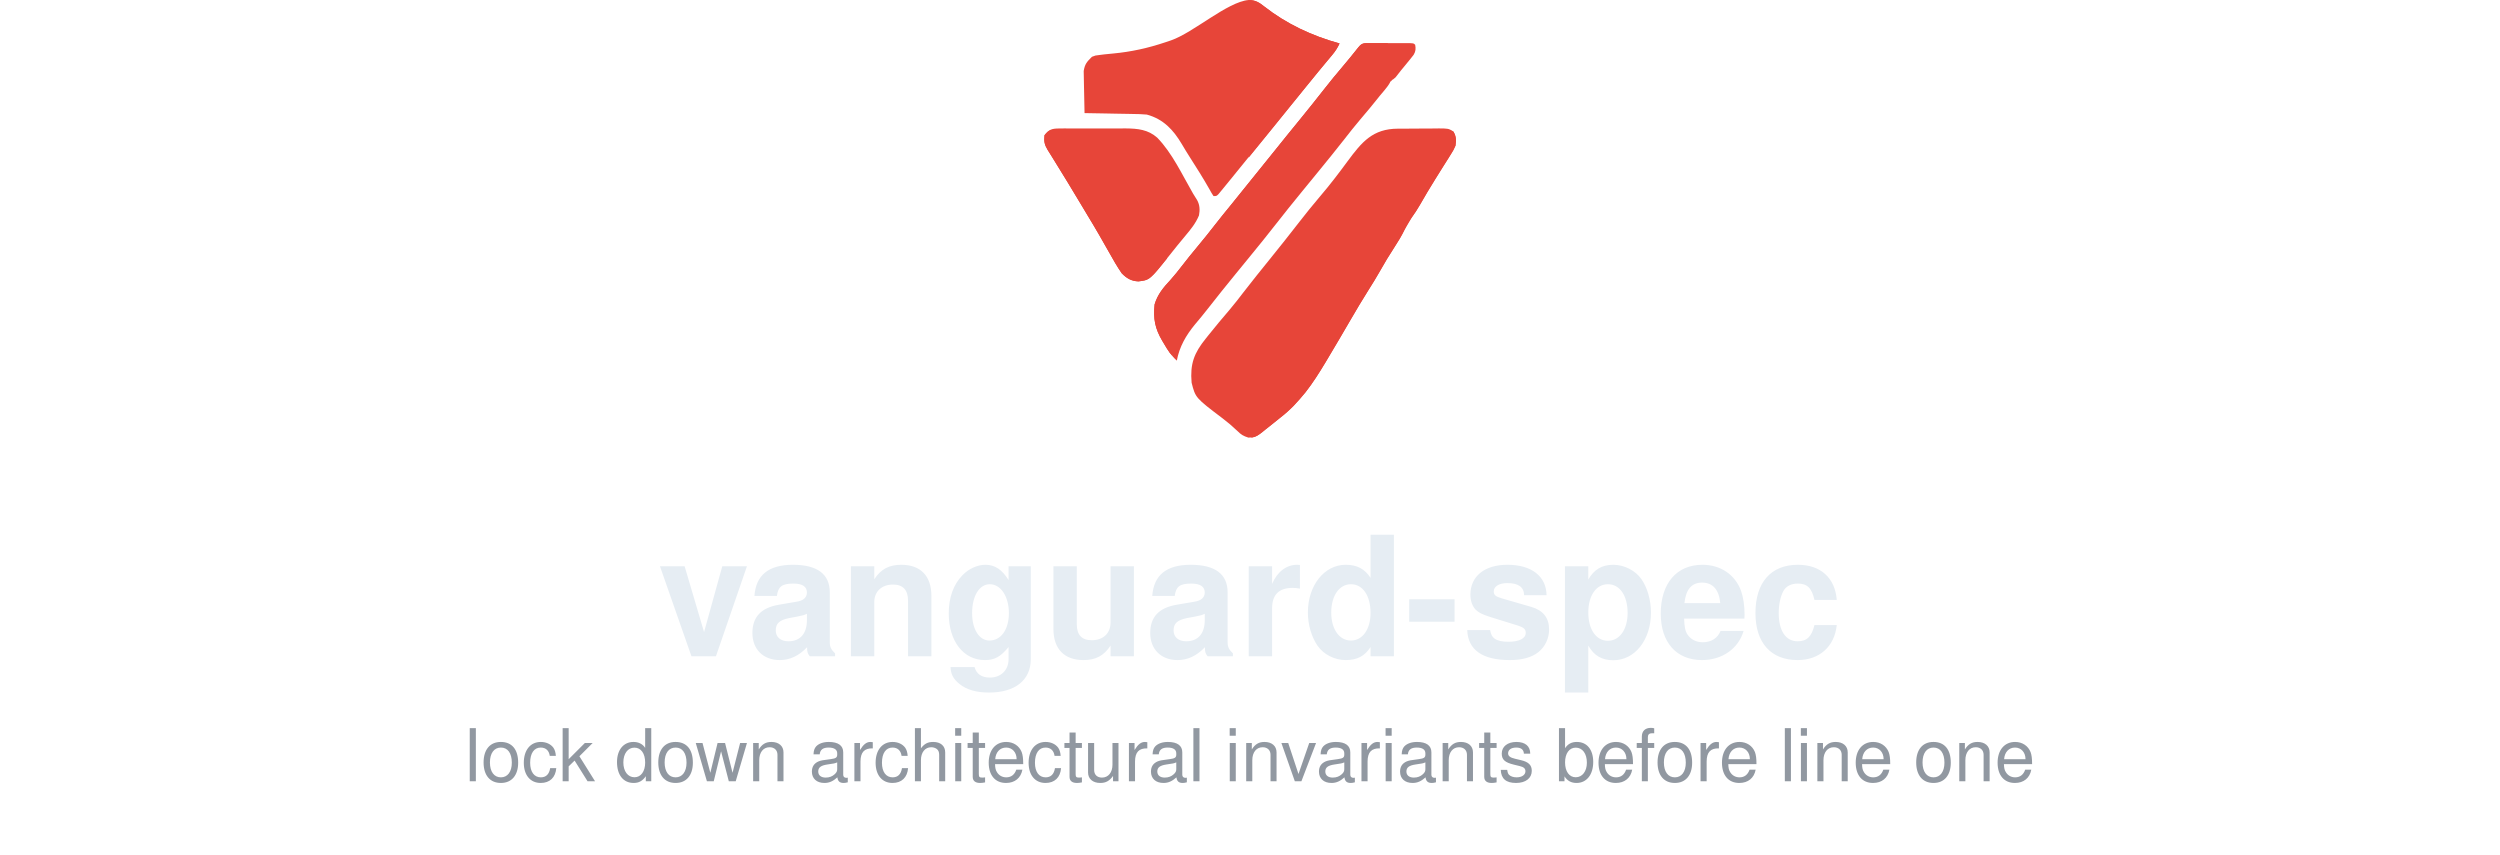
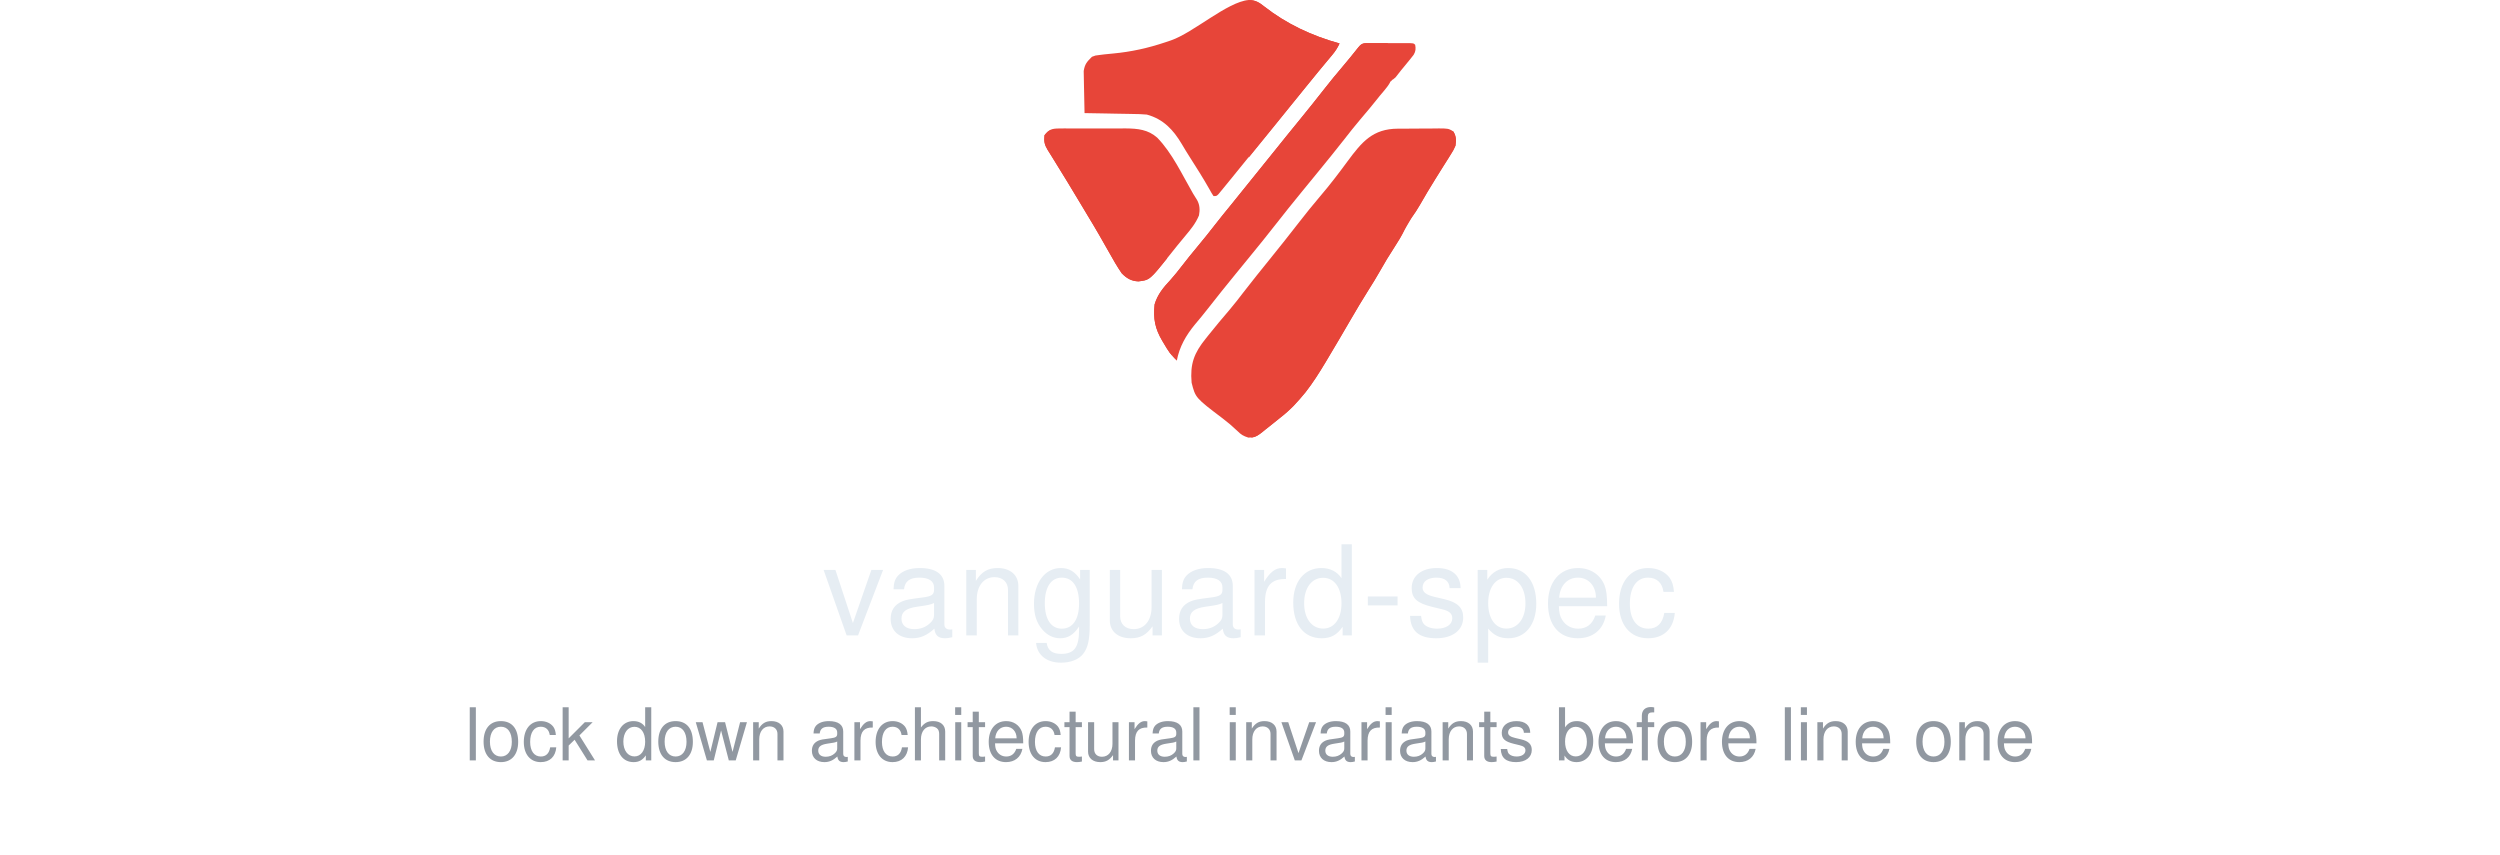
<svg xmlns="http://www.w3.org/2000/svg" width="480" height="164" viewBox="0 0 480 164" role="img" aria-label="vanguard-spec — lock down architectural invariants before line one">
  <g transform="translate(200.5 0) scale(0.089)">
    <g transform="translate(-3406 -638)">
      <path d="M4169.03 915.589C4172.16 915.557 4175.29 915.557 4178.56 915.525 4185.18 915.493 4191.8 915.493 4198.42 915.493 4208.56 915.461 4218.7 915.333 4228.87 915.237 4235.3 915.205 4241.76 915.205 4248.19 915.205 4252.73 915.109 4252.73 915.109 4257.36 915.045 4277.93 915.205 4277.93 915.205 4288.77 921.761 4294.94 932.604 4294.72 939.512 4293.15 951.857 4288.68 961.74 4288.68 961.74 4282.38 971.719 4281.26 973.51 4280.14 975.332 4278.99 977.187 4275.34 983.04 4271.66 988.829 4267.95 994.618 4265.46 998.648 4262.93 1002.65 4260.44 1006.68 4256.69 1012.69 4252.95 1018.7 4249.21 1024.68 4237.98 1042.56 4227.3 1060.69 4216.81 1079.02 4211.08 1088.87 4205.1 1098.27 4198.39 1107.49 4192.47 1115.61 4187.77 1123.54 4183.61 1132.75 4177.02 1146.41 4169.31 1159.07 4161.03 1171.74 4150.12 1188.34 4140.02 1205.19 4130.29 1222.53 4122.46 1236.38 4114.17 1249.84 4105.63 1263.27 4092.3 1284.38 4079.6 1305.84 4067.06 1327.43 4051.04 1355.06 4034.89 1382.6 4018.48 1410.01 4016.59 1413.18 4014.71 1416.37 4012.72 1419.67 3985.06 1465.88 3957.68 1506.18 3914.73 1539.32 3908.58 1544.15 3902.54 1549.07 3896.49 1554 3891.99 1557.58 3887.48 1561.13 3882.97 1564.71 3880.86 1566.47 3878.74 1568.2 3876.54 1569.99 3865.57 1578.5 3860.51 1581.89 3846.25 1582.05 3835.53 1578.62 3830.64 1575.81 3822.81 1567.91 3812.44 1557.99 3801.89 1549.01 3790.47 1540.37 3732.13 1496.14 3732.13 1496.14 3723.85 1463.58 3720.27 1423.22 3729.19 1399.55 3754.23 1368.62 3756.22 1366.13 3758.2 1363.6 3760.25 1361.04 3775.05 1342.46 3790.34 1324.26 3805.79 1306.23 3816.22 1293.94 3826 1281.25 3835.79 1268.49 3854.21 1244.82 3872.8 1221.34 3891.76 1198.12 3913.7 1171.19 3935.16 1143.88 3956.5 1116.47 3970.89 1097.99 3985.47 1079.79 4000.7 1061.97 4021.68 1037.47 4041.22 1011.89 4060.31 985.887 4091.11 944.245 4114.62 915.717 4169.03 915.589Z" fill="#E74539" fill-rule="evenodd" />
      <path d="M3846.94 638.016C3861.05 638.303 3869.14 643.099 3879.92 651.795 3928.86 689.936 3983.43 715.256 4043.06 731.721 4038.83 740.833 4034.13 748.186 4027.7 755.859 4025.91 758.001 4024.15 760.143 4022.3 762.349 4019.42 765.801 4019.42 765.801 4016.47 769.286 4012.38 774.21 4008.32 779.101 4004.22 784.024 4002.18 786.486 4000.1 788.98 3997.95 791.537 3988.87 802.503 3979.88 813.565 3970.89 824.659 3968.33 827.792 3968.33 827.792 3965.74 830.989 3962.32 835.209 3958.87 839.461 3955.44 843.681 3946.81 854.327 3938.17 864.973 3929.5 875.588 3918.95 888.568 3908.42 901.548 3897.87 914.528 3880.63 935.756 3863.35 956.984 3845.98 978.149 3839.97 985.502 3833.99 992.855 3828.01 1000.24 3826.18 1002.48 3824.36 1004.75 3822.47 1007.05 3818.89 1011.46 3815.34 1015.87 3811.76 1020.29 3806.8 1026.42 3801.78 1032.53 3796.76 1038.64 3795.03 1040.81 3793.27 1042.95 3791.45 1045.16 3789.75 1047.2 3788.05 1049.28 3786.3 1051.39 3784.79 1053.25 3783.26 1055.1 3781.69 1056.99 3777.56 1061.02 3777.56 1061.02 3771.17 1061.02 3767.01 1054.78 3767.01 1054.78 3761.99 1045.64 3748.71 1022.27 3734.41 999.601 3719.92 976.966 3714.04 967.726 3708.28 958.423 3702.78 948.96 3684.45 918.044 3662.86 894.866 3627.22 885.179 3616.83 884.156 3606.43 883.996 3595.97 883.868 3593.03 883.804 3590.05 883.74 3587.02 883.676 3577.64 883.484 3568.24 883.325 3558.87 883.197 3552.47 883.069 3546.1 882.941 3539.71 882.813 3524.1 882.493 3508.49 882.237 3492.88 881.982 3492.49 867.787 3492.21 853.56 3492.01 839.333 3491.92 834.506 3491.82 829.678 3491.7 824.851 3491.47 817.881 3491.41 810.912 3491.31 803.942 3491.25 799.754 3491.15 795.566 3491.06 791.25 3493.45 776.096 3498.09 771.172 3508.87 760.494 3516.36 757.553 3516.36 757.553 3524.67 756.69 3528.06 756.274 3531.49 755.827 3534.97 755.379 3541.43 754.708 3547.9 754.036 3554.36 753.461 3593.67 749.784 3630.1 741.696 3667.43 729.131 3671.37 727.821 3675.33 726.478 3679.39 725.103 3728.3 708.127 3800.95 641.916 3846.94 638.016Z" fill="#E74539" fill-rule="evenodd" />
      <path d="M4108.5 731 4115.81 731.032 4123.32 731 4139 731.032 4163.11 731 4178.32 731.032 4185.63 731C4202.59 731.064 4202.59 731.064 4206.17 734.647 4207.67 742.964 4207.42 748.53 4203.07 755.887 4198.66 761.773 4194.1 767.403 4189.4 773.033 4187.8 774.952 4186.24 776.904 4184.64 778.887L4175.35 790.147C4171.42 794.945 4167.65 799.871 4163.88 804.829L4158.26 809.5C4156.15 809.5 4154.68 813.978 4152.51 813.978 4151.78 815.674 4152.32 814.778 4151.55 816.537 4145.96 826.806 4134.13 839.11 4129.71 844.815 4125.28 850.519 4126.58 848.749 4124.98 850.765 4113.1 865.767 4100.8 880.386 4088.38 894.941 4076.43 908.984 4065.03 923.378 4053.72 937.933 4035.67 961.093 4017.12 983.805 3998.56 1006.55L3990.54 1016.37 3962.56 1050.56C3942.31 1075.29 3922.32 1100.15 3902.68 1125.32 3885.91 1146.72 3868.92 1167.9 3851.64 1188.88L3822.89 1224.07 3818.13 1229.89C3798.07 1254.49 3778.14 1279.15 3758.66 1304.2 3749.65 1315.78 3740.32 1327.04 3730.84 1338.24 3711.58 1361.75 3697.59 1385.96 3691.94 1416 3679.93 1405.22 3672.42 1393.16 3664.37 1379.41L3660.57 1373.07C3644.89 1346.62 3640.8 1325.54 3644.03 1294.44 3650.35 1273.14 3663.22 1257.75 3678.2 1241.76 3686.89 1232.16 3694.78 1222.12 3702.7 1211.88 3713.78 1197.58 3725.03 1183.51 3736.65 1169.69 3749.71 1154.11 3762.33 1138.21 3774.82 1122.19 3786.29 1107.5 3797.98 1093.08 3809.79 1078.71 3816.09 1071.04 3822.28 1063.3 3828.48 1055.52 3839.82 1041.26 3851.32 1027.08 3862.81 1012.95L3896.35 971.361C3907.12 957.83 3917.97 944.395 3928.87 930.96L3934.23 924.37 3961.32 891.102C3977.77 870.854 3994.12 850.573 4010.12 830.004 4022.99 813.498 4036.28 797.408 4049.86 781.478 4061.29 768.043 4072.37 754.352 4083.33 740.501 4091.41 730.328 4095.4 731.064 4108.5 731Z" fill="#E74539" fill-rule="evenodd" />
      <path d="M4263.31 927 4267 927.016 4227 945 4229.88 942.98 4263.31 927Z" fill="#E74539" fill-rule="evenodd" />
      <path d="M3927.25 1474.22 3933.23 1479.08 3931.62 1477.45ZM3908.2 1461.36 3914.62 1464.89 3911.74 1462.76ZM3893.8 1455.69 3891.6 1455.84 3897.45 1457.12ZM4284.4 920 4288.71 922.467C4294.86 933.305 4294.63 940.211 4293.06 952.553 4288.58 962.432 4288.58 962.432 4282.27 972.407 4281.15 974.198 4280.03 976.02 4278.88 977.875 4275.26 983.726 4271.54 989.513 4267.86 995.3 4265.33 999.328 4262.83 1003.36 4260.3 1007.35 4256.59 1013.36 4252.84 1019.37 4249.06 1025.35 4237.85 1043.23 4227.16 1061.35 4216.65 1079.68 4210.92 1089.52 4204.93 1098.92 4198.21 1108.13L4192.02 1118.67 4183.38 1133.39C4176.78 1147.04 4169.1 1159.7 4160.77 1172.36 4149.85 1188.96 4139.73 1205.81 4130 1223.14 4122.15 1236.98 4113.86 1250.44 4105.34 1263.87 4091.95 1284.97 4079.24 1306.42 4066.69 1328.01 4050.64 1355.63 4034.47 1383.16 4018.07 1410.56 4016.15 1413.76 4014.26 1416.92 4012.31 1420.21 3998.44 1443.31 3984.66 1464.94 3968.96 1484.93L3954.68 1501.2 3943.74 1513.67C3934.69 1522.83 3924.91 1531.57 3914.16 1539.85 3908.01 1544.65 3901.99 1549.57 3895.94 1554.5 3891.42 1558.08 3886.87 1561.63 3882.36 1565.21 3880.25 1566.97 3878.13 1568.69 3875.95 1570.52 3867.74 1576.87 3862.8 1580.37 3854.85 1581.81L3852.65 1582 3850.6 1548.66 3850.43 1538.67 3850.24 1530.02 3850.01 1519.9C3849.63 1481.92 3856.84 1448.76 3878.36 1417.14 3880.41 1413.98 3880.41 1413.98 3882.52 1410.78 3886.94 1404 3891.45 1397.29 3895.97 1390.58 3899.14 1385.78 3902.31 1380.98 3905.48 1376.19 3915.05 1361.77 3924.73 1347.38 3934.4 1333.02 3939.94 1324.78 3945.48 1316.5 3951.02 1308.25 3952.33 1306.3 3953.61 1304.35 3954.96 1302.33 3965.04 1287.27 3974.84 1272.02 3984.58 1256.74 3992.9 1243.76 4001.58 1231.1 4010.45 1218.5 4018.36 1207.24 4025.79 1196.12 4032.26 1183.94 4037.96 1173.26 4044.43 1163.83 4051.7 1154.17 4063.29 1138.6 4073.48 1122.45 4083.5 1105.8 4094.55 1087.54 4105.69 1069.64 4118.21 1052.34 4121.77 1047.45 4125.19 1042.49 4128.56 1037.47 4153.99 999.728 4186.52 967.38 4225.86 945.364L4226.7 944.992 4267.44 926.975 4263.68 926.959 4267.11 925.347Z" fill="#E74539" fill-rule="evenodd" />
      <path d="M3438.24 915.173C3443.98 915.109 3443.98 915.109 3449.81 915.045 3456 915.077 3456 915.077 3462.31 915.141 3466.6 915.109 3470.9 915.109 3475.19 915.077 3484.2 915.077 3493.2 915.109 3502.21 915.173 3513.68 915.237 3525.16 915.205 3536.63 915.109 3545.51 915.077 3554.38 915.077 3563.26 915.109 3569.51 915.141 3575.79 915.077 3582.04 915.045 3607.58 915.301 3629.76 917.448 3649.57 934.877 3682.03 968.069 3703.79 1015.58 3726.9 1055.44 3729.75 1060.31 3732.77 1065.05 3735.81 1069.79 3741.64 1080.4 3741.93 1091 3739.79 1102.66 3732.77 1119.71 3722.03 1132.72 3710.33 1146.72 3706.58 1151.27 3702.8 1155.85 3699.02 1160.4 3697.22 1162.61 3695.4 1164.79 3693.54 1167.03 3687.19 1174.72 3681.04 1182.54 3674.89 1190.35 3633.38 1242.23 3633.38 1242.23 3608.99 1245.05 3593.64 1244.4 3583.74 1238.41 3573.13 1227.62 3563.01 1213.01 3554.35 1197.66 3545.7 1182.15 3543.33 1178.02 3540.99 1173.89 3538.62 1169.75 3534.03 1161.74 3529.45 1153.7 3524.9 1145.63 3516.63 1131.18 3508.04 1116.92 3499.42 1102.66 3495.77 1096.58 3492.11 1090.46 3488.49 1084.37 3466.73 1047.97 3444.78 1011.71 3422.34 975.695 3419.91 971.786 3419.91 971.786 3417.41 967.813 3416 965.538 3414.59 963.264 3413.11 960.924 3406.38 949.839 3405.17 942.726 3406.48 929.655 3416.03 917.128 3422.76 915.205 3438.24 915.173Z" fill="#E74539" fill-rule="evenodd" />
      <path d="M3847.7 638C3861.75 638.288 3869.81 643.086 3880.55 651.786 3929.28 689.947 3983.62 715.28 4043 731.753 4038.8 740.87 4034.11 748.227 4027.71 755.904 4025.93 758.047 4024.17 760.19 4022.33 762.397 4019.46 765.852 4019.46 765.852 4016.53 769.338 4012.45 774.264 4008.41 779.158 4004.33 784.084 4002.29 786.547 4000.22 789.042 3998.09 791.601 3989.04 802.573 3980.09 813.64 3971.14 824.74 3968.59 827.875 3968.59 827.875 3966.01 831.073 3962.6 835.296 3959.16 839.55 3955.75 843.772 3947.15 854.424 3938.55 865.075 3929.92 875.695 3919.41 888.682 3908.93 901.668 3898.42 914.655L3847 978 3847 638.16Z" fill="#E74539" fill-rule="evenodd" />
      <path d="M3418.73 919 3437.44 924.28C3529.87 958.74 3626.8 1091.36 3663.31 1174.55L3671 1195.29 3661.2 1207.49C3633.05 1242.23 3630.38 1242.54 3609.04 1245 3593.68 1244.36 3583.78 1238.38 3573.17 1227.59 3563.04 1213 3554.38 1197.68 3545.72 1182.19 3543.35 1178.06 3541.01 1173.93 3538.64 1169.81 3534.06 1161.81 3529.47 1153.78 3524.92 1145.71 3516.65 1131.28 3508.06 1117.04 3499.43 1102.8 3495.78 1096.72 3492.13 1090.61 3488.5 1084.53 3466.74 1048.18 3444.78 1011.96 3422.34 975.998 3419.9 972.095 3419.9 972.095 3417.4 968.127 3415.99 965.855 3414.58 963.583 3413.1 961.247 3406.37 950.176 3405.15 943.073 3406.47 930.018 3408.86 926.891 3411.07 924.425 3413.29 922.485Z" fill="#E74539" fill-rule="evenodd" />
      <path d="M4108.32 731C4111.96 731 4111.96 731 4115.64 731.032 4118.13 731.032 4120.58 731 4123.14 731 4128.38 731 4133.58 731 4138.82 731.032L4148 731.02 4100.97 789.389C4078.85 816.61 4056.74 843.892 4034.93 871.359 4023.01 886.324 4011.09 901.228 3998.99 916.008 3976.26 943.66 3953.77 971.435 3931.72 999.703 3907.7 1030.56 3883.43 1061.17 3858.3 1091.16 3835.94 1117.76 3814.31 1144.86 3793 1172.39 3777.76 1192.1 3762.59 1211.43 3745.88 1229.91 3717.06 1260.7 3692.3 1290.32 3680.14 1331.34 3678.59 1346.3 3677.92 1360.07 3678.25 1373.08L3681.81 1405 3676.66 1399.19C3672.27 1393.1 3668.39 1386.65 3664.36 1379.77 3663.12 1377.69 3661.84 1375.57 3660.56 1373.43 3644.89 1346.96 3640.8 1325.87 3644.03 1294.76 3650.35 1273.44 3663.21 1258.05 3678.19 1242.04 3686.87 1232.44 3694.76 1222.39 3702.68 1212.15 3713.76 1197.84 3724.99 1183.76 3736.62 1169.93 3749.68 1154.35 3762.29 1138.44 3774.77 1122.4 3786.23 1107.71 3797.92 1093.28 3809.73 1078.91 3816.02 1071.23 3822.22 1063.48 3828.41 1055.7 3839.74 1041.43 3851.24 1027.25 3862.73 1013.1 3873.94 999.276 3885.15 985.418 3896.26 971.495 3907.02 957.956 3917.87 944.514 3928.76 931.071 3931.41 927.806 3931.41 927.806 3934.12 924.478 3943.13 913.372 3952.16 902.266 3961.2 891.191 3977.64 870.931 3993.99 850.639 4009.99 830.06 4022.85 813.544 4036.14 797.445 4049.7 781.506 4061.13 768.063 4072.21 754.365 4083.17 740.506 4091.24 730.328 4095.23 731.064 4108.32 731Z" fill="#E74539" fill-rule="evenodd" />
    </g>
  </g>
-   <text x="240" y="126" text-anchor="middle" font-family="Segoe UI, Helvetica, Arial, sans-serif" font-size="32" font-weight="700" fill="#e6edf3">vanguard-spec</text>
-   <text x="240" y="150" text-anchor="middle" font-family="Segoe UI, Helvetica, Arial, sans-serif" font-size="14" fill="#9198a1">lock down architectural invariants before line one</text>
+   <text x="240" y="122" text-anchor="middle" font-family="Segoe UI, Helvetica, Arial, sans-serif" font-size="24" font-weight="500" letter-spacing="0.5" fill="#e6edf3">vanguard-spec</text>
+   <text x="240" y="146" text-anchor="middle" font-family="Segoe UI, Helvetica, Arial, sans-serif" font-size="14" fill="#9198a1">lock down architectural invariants before line one</text>
</svg>
